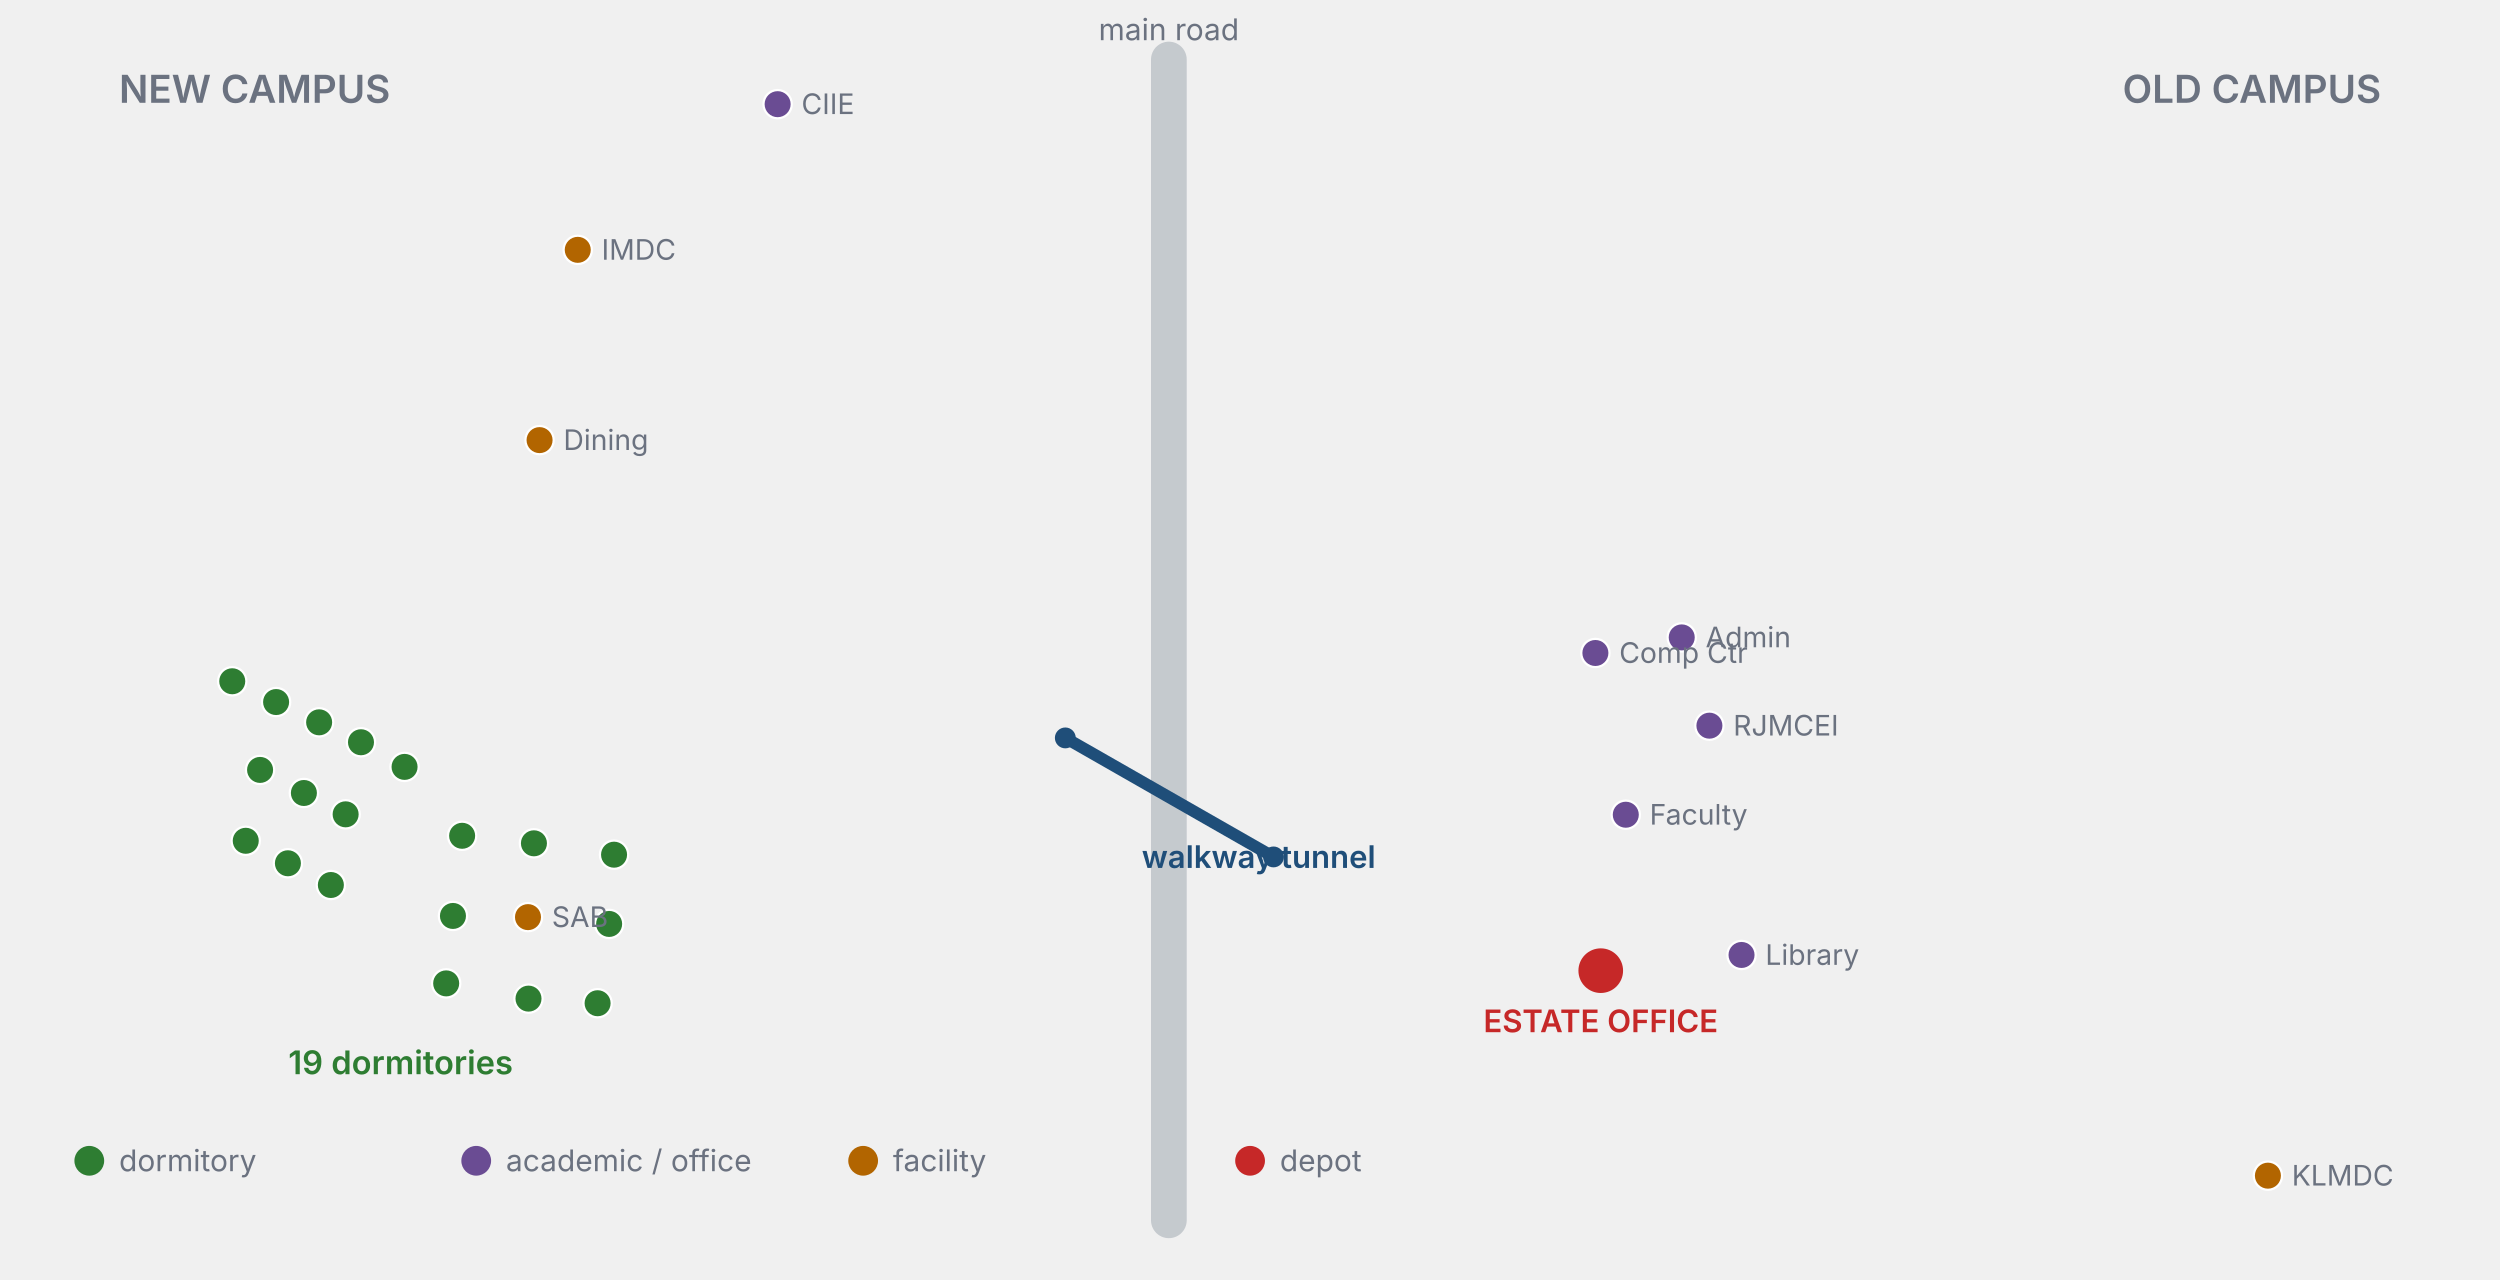
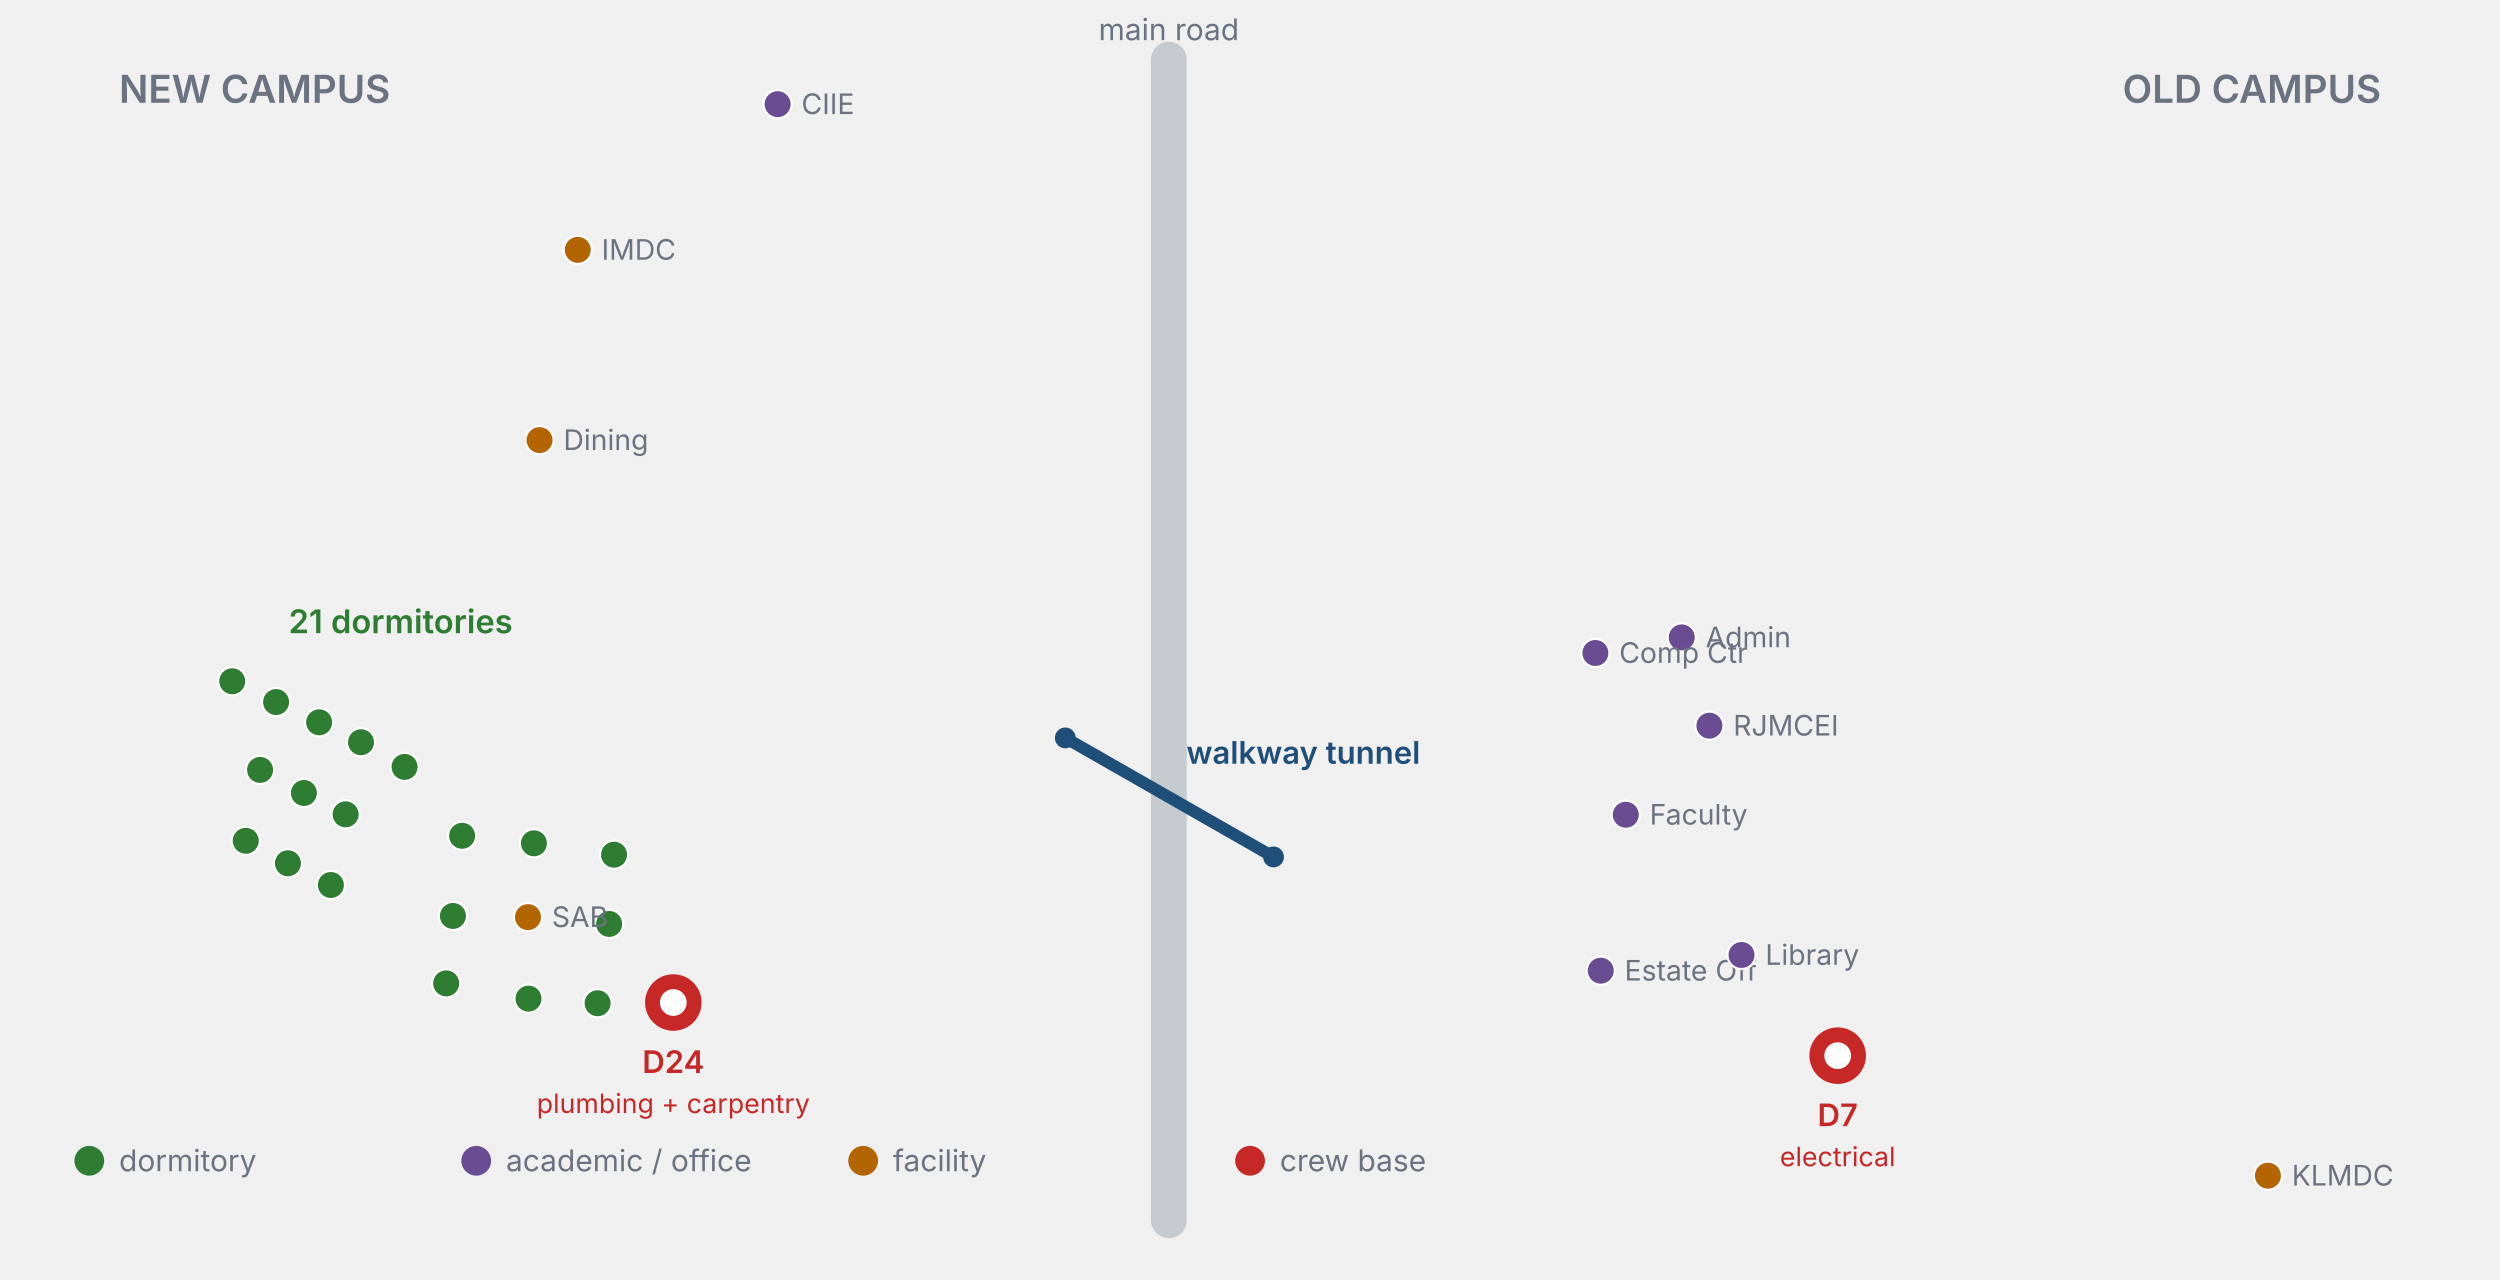
<svg xmlns="http://www.w3.org/2000/svg" viewBox="0 0 635 325" width="100%" role="img">
  <rect width="635" height="325" fill="none" />
  <line x1="296.89" y1="309.96" x2="296.89" y2="15.12" stroke="#9AA3AC" stroke-width="9.07" stroke-linecap="round" opacity="0.5" />
  <text x="296.89" y="10.21" text-anchor="middle" font-size="7.6" font-family="Inter, Helvetica, Arial, sans-serif" fill="#6B7280">main road</text>
  <line x1="270.59" y1="187.43" x2="323.47" y2="217.66" stroke="#1F4E79" stroke-width="3.02" stroke-linecap="round" opacity="1.0" />
  <circle cx="270.59" cy="187.43" r="2.65" fill="#1F4E79" opacity="1.0" />
  <circle cx="323.47" cy="217.66" r="2.65" fill="#1F4E79" opacity="1.0" />
-   <text x="319.71" y="220.45" text-anchor="middle" font-size="7.9" font-family="Inter, Helvetica, Arial, sans-serif" fill="#1F4E79" font-weight="600">walkway tunnel</text>
+   <text x="331.05" y="193.99" text-anchor="middle" font-size="7.9" font-family="Inter, Helvetica, Arial, sans-serif" fill="#1F4E79" font-weight="600">walkway tunnel</text>
  <text x="30.24" y="26.12" text-anchor="start" font-size="9.8" font-family="Inter, Helvetica, Arial, sans-serif" fill="#6B7280" font-weight="600">NEW CAMPUS</text>
  <text x="604.8" y="26.12" text-anchor="end" font-size="9.8" font-family="Inter, Helvetica, Arial, sans-serif" fill="#6B7280" font-weight="600">OLD CAMPUS</text>
-   <circle cx="406.59" cy="246.55" r="5.67" fill="#C62828" opacity="1.0" />
-   <text x="406.59" y="262.18" text-anchor="middle" font-size="7.9" font-family="Inter, Helvetica, Arial, sans-serif" fill="#C62828" font-weight="600">ESTATE OFFICE</text>
+   <circle cx="466.77" cy="268.14" r="7.18" fill="#C62828" opacity="1.0" />
+   <circle cx="466.77" cy="268.14" r="3.40" fill="#FFFFFF" opacity="1.0" />
+   <text x="466.77" y="286.04" text-anchor="middle" font-size="7.9" font-family="Inter, Helvetica, Arial, sans-serif" fill="#C62828" font-weight="600">D7</text>
+   <text x="466.77" y="296.22" text-anchor="middle" font-size="6.8" font-family="Inter, Helvetica, Arial, sans-serif" fill="#C62828">electrical</text>
  <circle cx="58.99" cy="173.04" r="3.59" fill="#2E7D32" opacity="1.0" stroke="#FFFFFF" stroke-width="0.57" />
  <circle cx="70.13" cy="178.32" r="3.59" fill="#2E7D32" opacity="1.0" stroke="#FFFFFF" stroke-width="0.57" />
  <circle cx="66.06" cy="195.56" r="3.59" fill="#2E7D32" opacity="1.0" stroke="#FFFFFF" stroke-width="0.57" />
  <circle cx="62.42" cy="213.56" r="3.59" fill="#2E7D32" opacity="1.0" stroke="#FFFFFF" stroke-width="0.57" />
  <circle cx="81.06" cy="183.47" r="3.59" fill="#2E7D32" opacity="1.0" stroke="#FFFFFF" stroke-width="0.57" />
  <circle cx="77.19" cy="201.42" r="3.59" fill="#2E7D32" opacity="1.0" stroke="#FFFFFF" stroke-width="0.57" />
  <circle cx="73.13" cy="219.27" r="3.59" fill="#2E7D32" opacity="1.0" stroke="#FFFFFF" stroke-width="0.57" />
  <circle cx="91.69" cy="188.53" r="3.59" fill="#2E7D32" opacity="1.0" stroke="#FFFFFF" stroke-width="0.57" />
  <circle cx="87.79" cy="206.84" r="3.59" fill="#2E7D32" opacity="1.0" stroke="#FFFFFF" stroke-width="0.57" />
  <circle cx="84.04" cy="224.79" r="3.59" fill="#2E7D32" opacity="1.0" stroke="#FFFFFF" stroke-width="0.57" />
  <circle cx="102.76" cy="194.79" r="3.59" fill="#2E7D32" opacity="1.0" stroke="#FFFFFF" stroke-width="0.57" />
+   <circle cx="171.02" cy="254.64" r="7.18" fill="#C62828" opacity="1.0" />
+   <circle cx="171.02" cy="254.64" r="3.40" fill="#FFFFFF" opacity="1.0" />
+   <text x="171.02" y="272.54" text-anchor="middle" font-size="7.9" font-family="Inter, Helvetica, Arial, sans-serif" fill="#C62828" font-weight="600">D24</text>
+   <text x="171.02" y="282.72" text-anchor="middle" font-size="6.8" font-family="Inter, Helvetica, Arial, sans-serif" fill="#C62828">plumbing + carpentry</text>
  <circle cx="155.97" cy="217.09" r="3.59" fill="#2E7D32" opacity="1.0" stroke="#FFFFFF" stroke-width="0.57" />
  <circle cx="135.62" cy="214.2" r="3.59" fill="#2E7D32" opacity="1.0" stroke="#FFFFFF" stroke-width="0.57" />
  <circle cx="117.38" cy="212.29" r="3.59" fill="#2E7D32" opacity="1.0" stroke="#FFFFFF" stroke-width="0.57" />
  <circle cx="115.05" cy="232.65" r="3.59" fill="#2E7D32" opacity="1.0" stroke="#FFFFFF" stroke-width="0.57" />
  <circle cx="113.33" cy="249.78" r="3.59" fill="#2E7D32" opacity="1.0" stroke="#FFFFFF" stroke-width="0.57" />
  <circle cx="134.24" cy="253.65" r="3.59" fill="#2E7D32" opacity="1.0" stroke="#FFFFFF" stroke-width="0.57" />
  <circle cx="151.79" cy="254.82" r="3.59" fill="#2E7D32" opacity="1.0" stroke="#FFFFFF" stroke-width="0.57" />
  <circle cx="154.72" cy="234.68" r="3.59" fill="#2E7D32" opacity="1.0" stroke="#FFFFFF" stroke-width="0.57" />
+   <circle cx="406.59" cy="246.55" r="3.59" fill="#6A4C93" opacity="1.0" stroke="#FFFFFF" stroke-width="0.57" />
+   <text x="412.64" y="249.06" text-anchor="start" font-size="7.2" font-family="Inter, Helvetica, Arial, sans-serif" fill="#6B7280">Estate Off</text>
  <circle cx="134.11" cy="232.95" r="3.59" fill="#B26500" opacity="1.0" stroke="#FFFFFF" stroke-width="0.57" />
  <text x="140.16" y="235.46" text-anchor="start" font-size="7.2" font-family="Inter, Helvetica, Arial, sans-serif" fill="#6B7280">SAB</text>
  <circle cx="137.05" cy="111.79" r="3.59" fill="#B26500" opacity="1.0" stroke="#FFFFFF" stroke-width="0.57" />
  <text x="143.1" y="114.30" text-anchor="start" font-size="7.2" font-family="Inter, Helvetica, Arial, sans-serif" fill="#6B7280">Dining</text>
  <circle cx="146.75" cy="63.46" r="3.59" fill="#B26500" opacity="1.0" stroke="#FFFFFF" stroke-width="0.57" />
  <text x="152.79" y="65.97" text-anchor="start" font-size="7.2" font-family="Inter, Helvetica, Arial, sans-serif" fill="#6B7280">IMDC</text>
  <circle cx="197.52" cy="26.46" r="3.59" fill="#6A4C93" opacity="1.0" stroke="#FFFFFF" stroke-width="0.57" />
  <text x="203.57" y="28.97" text-anchor="start" font-size="7.2" font-family="Inter, Helvetica, Arial, sans-serif" fill="#6B7280">CIIE</text>
  <circle cx="427.16" cy="161.9" r="3.59" fill="#6A4C93" opacity="1.0" stroke="#FFFFFF" stroke-width="0.57" />
  <text x="433.21" y="164.41" text-anchor="start" font-size="7.2" font-family="Inter, Helvetica, Arial, sans-serif" fill="#6B7280">Admin</text>
  <circle cx="405.23" cy="165.86" r="3.59" fill="#6A4C93" opacity="1.0" stroke="#FFFFFF" stroke-width="0.57" />
  <text x="411.28" y="168.37" text-anchor="start" font-size="7.2" font-family="Inter, Helvetica, Arial, sans-serif" fill="#6B7280">Comp Ctr</text>
  <circle cx="412.95" cy="206.94" r="3.59" fill="#6A4C93" opacity="1.0" stroke="#FFFFFF" stroke-width="0.57" />
  <text x="419.0" y="209.45" text-anchor="start" font-size="7.2" font-family="Inter, Helvetica, Arial, sans-serif" fill="#6B7280">Faculty</text>
  <circle cx="442.35" cy="242.56" r="3.59" fill="#6A4C93" opacity="1.0" stroke="#FFFFFF" stroke-width="0.57" />
  <text x="448.39" y="245.07" text-anchor="start" font-size="7.2" font-family="Inter, Helvetica, Arial, sans-serif" fill="#6B7280">Library</text>
  <circle cx="434.19" cy="184.32" r="3.59" fill="#6A4C93" opacity="1.0" stroke="#FFFFFF" stroke-width="0.57" />
  <text x="440.24" y="186.83" text-anchor="start" font-size="7.2" font-family="Inter, Helvetica, Arial, sans-serif" fill="#6B7280">RJMCEI</text>
  <circle cx="576.05" cy="298.62" r="3.59" fill="#B26500" opacity="1.0" stroke="#FFFFFF" stroke-width="0.57" />
  <text x="582.1" y="301.13" text-anchor="start" font-size="7.2" font-family="Inter, Helvetica, Arial, sans-serif" fill="#6B7280">KLMDC</text>
-   <text x="101.76" y="272.85" text-anchor="middle" font-size="8.3" font-family="Inter, Helvetica, Arial, sans-serif" fill="#2E7D32" font-weight="600">19 dormitories</text>
+   <text x="101.76" y="160.83" text-anchor="middle" font-size="8.3" font-family="Inter, Helvetica, Arial, sans-serif" fill="#2E7D32" font-weight="600">21 dormitories</text>
  <circle cx="22.68" cy="294.84" r="3.78" fill="#2E7D32" opacity="1.0" />
  <text x="30.24" y="297.49" text-anchor="start" font-size="7.6" font-family="Inter, Helvetica, Arial, sans-serif" fill="#6B7280">dormitory</text>
  <circle cx="120.96" cy="294.84" r="3.78" fill="#6A4C93" opacity="1.0" />
  <text x="128.52" y="297.49" text-anchor="start" font-size="7.6" font-family="Inter, Helvetica, Arial, sans-serif" fill="#6B7280">academic / office</text>
  <circle cx="219.24" cy="294.84" r="3.78" fill="#B26500" opacity="1.0" />
  <text x="226.8" y="297.49" text-anchor="start" font-size="7.6" font-family="Inter, Helvetica, Arial, sans-serif" fill="#6B7280">facility</text>
  <circle cx="317.52" cy="294.84" r="3.78" fill="#C62828" opacity="1.0" />
-   <text x="325.08" y="297.49" text-anchor="start" font-size="7.6" font-family="Inter, Helvetica, Arial, sans-serif" fill="#6B7280">depot</text>
+   <text x="325.08" y="297.49" text-anchor="start" font-size="7.6" font-family="Inter, Helvetica, Arial, sans-serif" fill="#6B7280">crew base</text>
</svg>
